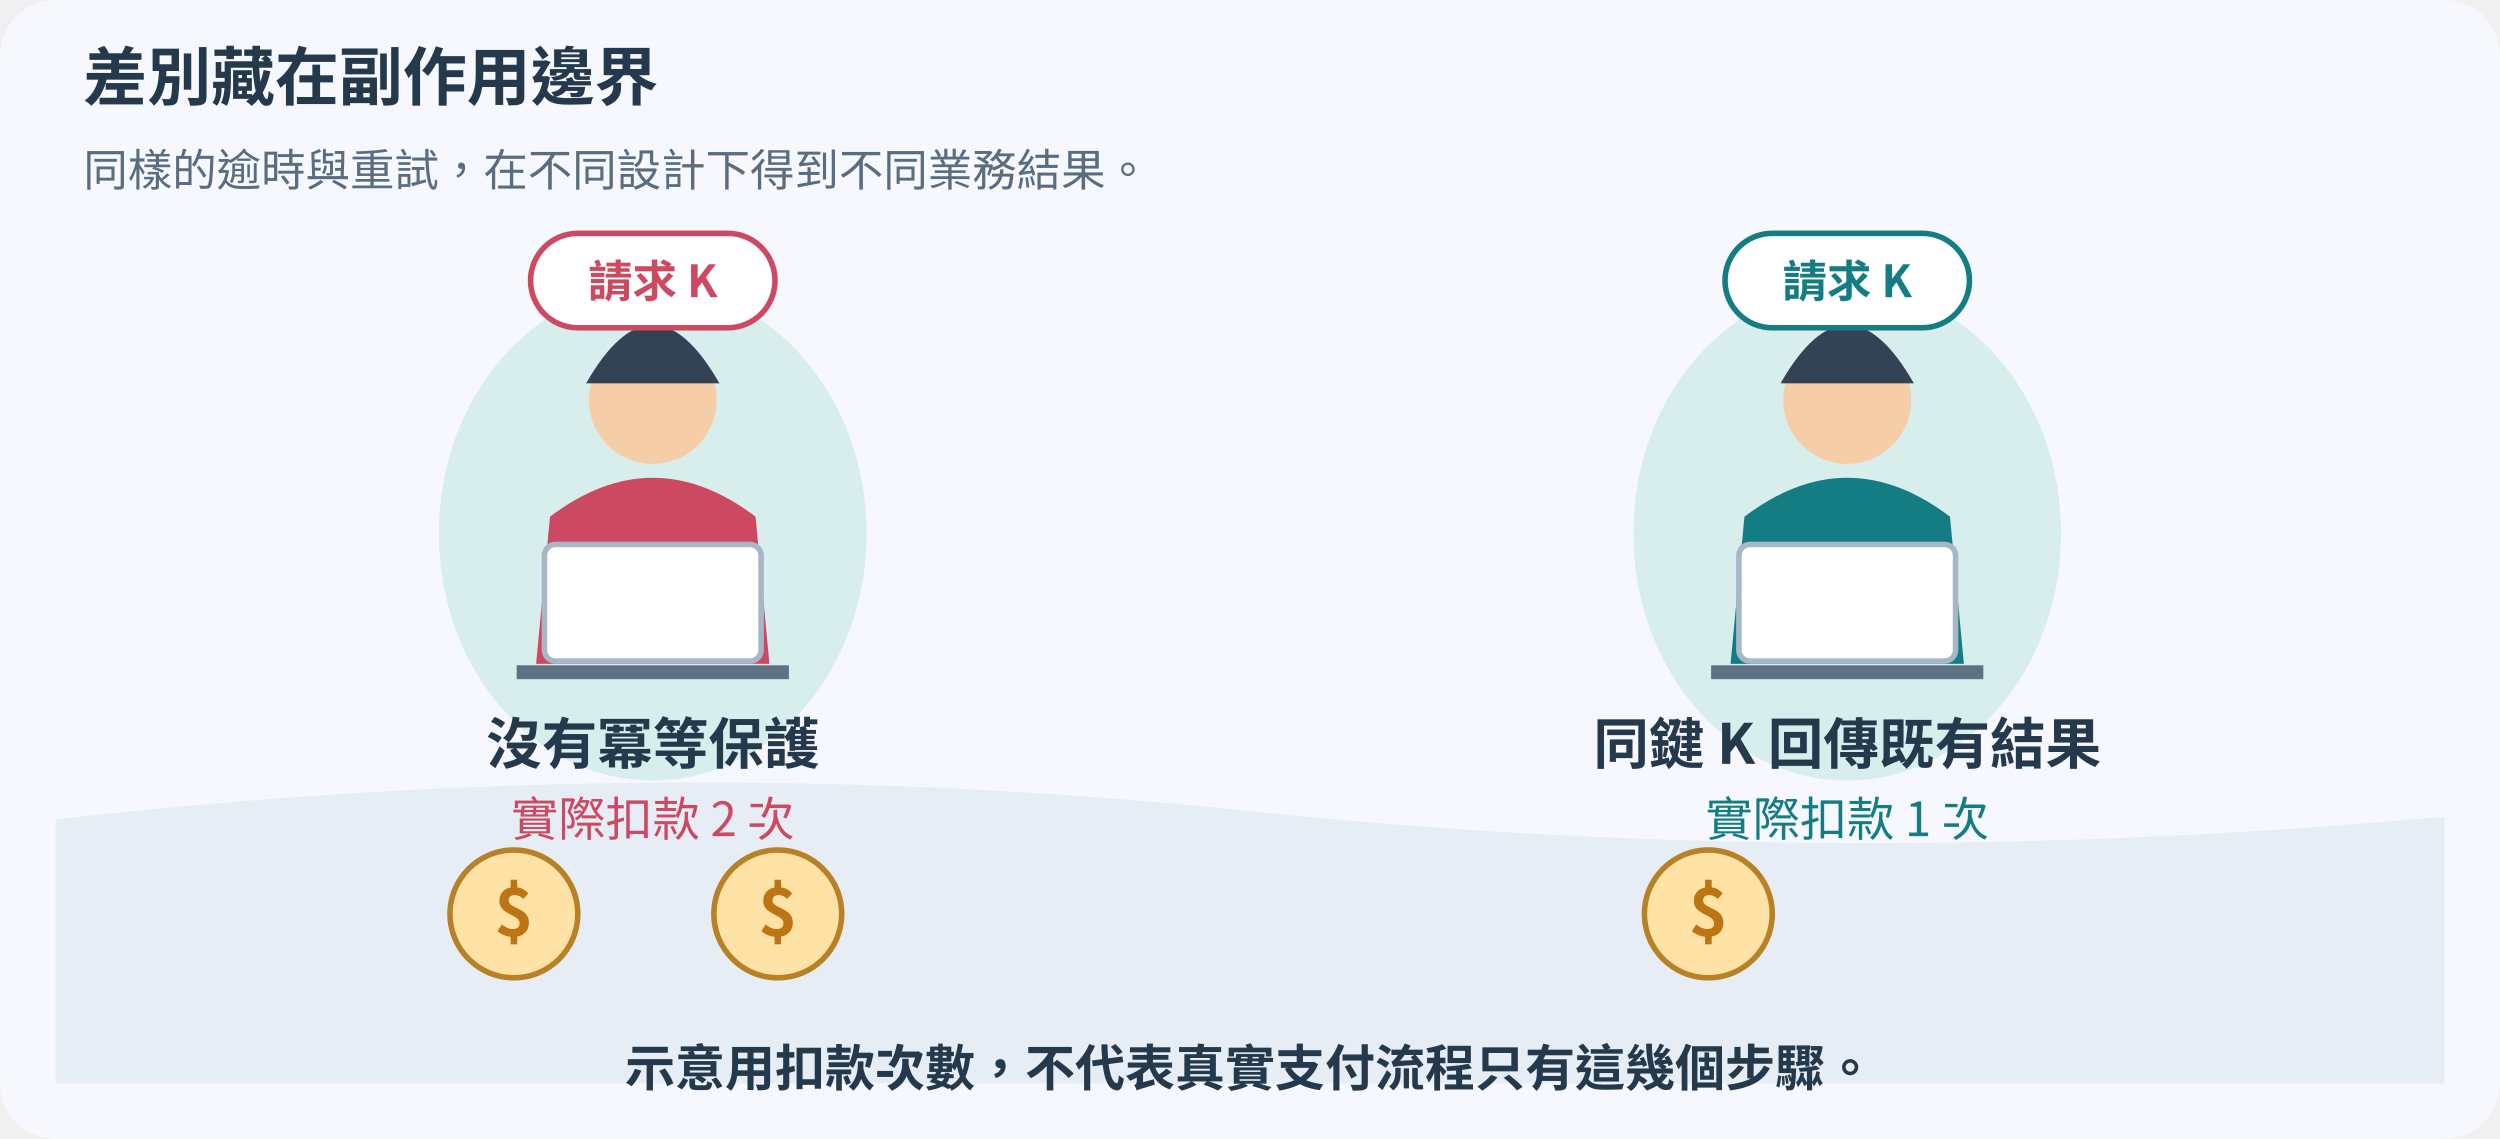
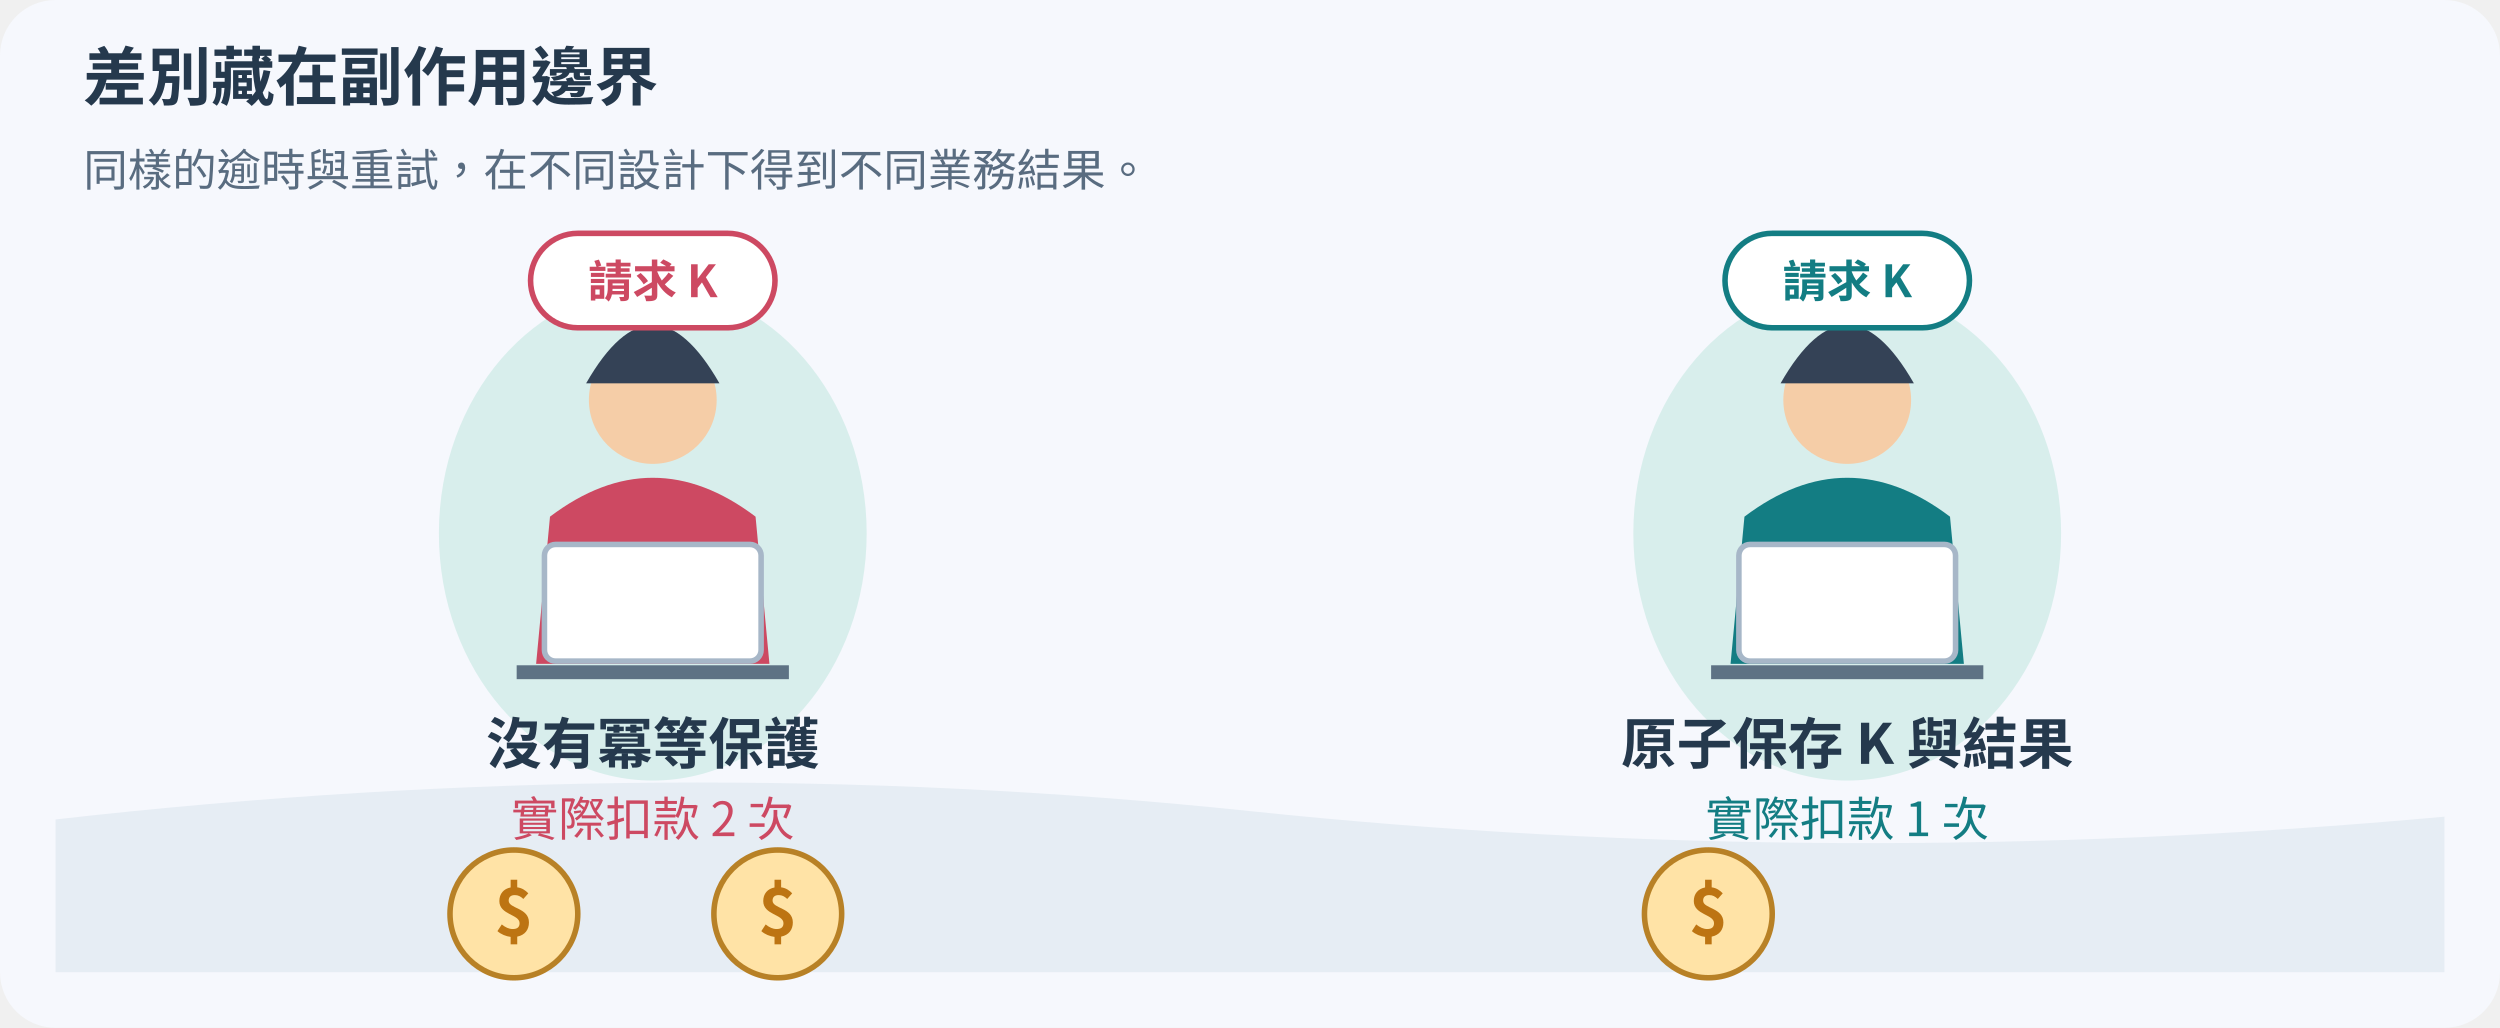
- <svg xmlns="http://www.w3.org/2000/svg" viewBox="0 0 900 410" role="img" aria-labelledby="scene-retry-3-title scene-retry-3-desc">
+ <svg xmlns="http://www.w3.org/2000/svg" viewBox="0 0 900 370" role="img" aria-labelledby="scene-retry-3-title scene-retry-3-desc">
  <defs>
    <marker id="scene-retry-3-arrow" viewBox="0 0 10 10" refX="8" refY="5" markerWidth="7" markerHeight="7" orient="auto-start-reverse">
      <path d="M0 0 L10 5 L0 10Z" fill="#137d83" />
    </marker>
  </defs>
  <rect width="900" height="100%" rx="20" fill="#f6f8fd" />
-   <path d="M20 295 Q240 270 450 292 T880 294 V390 H20Z" fill="#e6edf4" />
+   <path d="M20 295 Q240 270 450 292 T880 294 V350 H20Z" fill="#e6edf4" />
  <text x="30" y="36" text-anchor="start" font-family="Noto Sans CJK TC, Microsoft JhengHei, sans-serif" font-size="23" font-weight="700" fill="#25394d">差別藏在副作用邊界</text>
  <text x="30" y="67" text-anchor="start" font-family="Noto Sans CJK TC, Microsoft JhengHei, sans-serif" font-size="16" font-weight="400" fill="#596c80">同樣的逾時與重試，在不同設計下得到不同業務結果。</text>
  <ellipse class="scene-halo" cx="235" cy="192" rx="77" ry="89" fill="#d8eeec" />
  <circle cx="235" cy="144" r="23" fill="#f5cda7" />
  <path d="M211 138 Q235 96 259 138" fill="#344256" />
  <path d="M198 186 Q235 158 272 186 L277 239 H193Z" fill="#cd4962" />
  <rect x="196" y="196" width="78" height="42" rx="4" fill="#fff" stroke="#a7b7c8" stroke-width="2" />
  <path d="M186 242 H284" stroke="#5e7284" stroke-width="5" />
  <text x="235" y="275" text-anchor="middle" font-family="Noto Sans CJK TC, Microsoft JhengHei, sans-serif" font-size="20" font-weight="700" fill="#25394d">沒有冪等保護</text>
  <text x="235" y="301" text-anchor="middle" font-family="Noto Sans CJK TC, Microsoft JhengHei, sans-serif" font-size="17" font-weight="400" fill="#cd4962">實際扣款 2 次</text>
  <rect x="191.0" y="84" width="88" height="34" rx="17" fill="#fff" stroke="#cd4962" stroke-width="2" />
  <text x="235" y="107" text-anchor="middle" font-family="Noto Sans CJK TC, Microsoft JhengHei, sans-serif" font-size="16" font-weight="700" fill="#cd4962">請求 K</text>
  <circle cx="185" cy="329" r="23" fill="#ffe3a6" stroke="#b88126" stroke-width="2" />
  <text x="185" y="337" text-anchor="middle" font-family="Noto Sans CJK TC, Microsoft JhengHei, sans-serif" font-size="24" font-weight="700" fill="#bd7412">$</text>
  <circle cx="280" cy="329" r="23" fill="#ffe3a6" stroke="#b88126" stroke-width="2" />
  <text x="280" y="337" text-anchor="middle" font-family="Noto Sans CJK TC, Microsoft JhengHei, sans-serif" font-size="24" font-weight="700" fill="#bd7412">$</text>
  <ellipse class="scene-halo" cx="665" cy="192" rx="77" ry="89" fill="#d8eeec" />
  <circle cx="665" cy="144" r="23" fill="#f5cda7" />
  <path d="M641 138 Q665 96 689 138" fill="#344256" />
  <path d="M628 186 Q665 158 702 186 L707 239 H623Z" fill="#137d83" />
  <rect x="626" y="196" width="78" height="42" rx="4" fill="#fff" stroke="#a7b7c8" stroke-width="2" />
  <path d="M616 242 H714" stroke="#5e7284" stroke-width="5" />
-   <text x="665" y="275" text-anchor="middle" font-family="Noto Sans CJK TC, Microsoft JhengHei, sans-serif" font-size="20" font-weight="700" fill="#25394d">同鍵 K 回傳既有結果</text>
+   <text x="665" y="275" text-anchor="middle" font-family="Noto Sans CJK TC, Microsoft JhengHei, sans-serif" font-size="20" font-weight="700" fill="#25394d">原子保存 K 與結果</text>
  <text x="665" y="301" text-anchor="middle" font-family="Noto Sans CJK TC, Microsoft JhengHei, sans-serif" font-size="17" font-weight="400" fill="#137d83">實際扣款 1 次</text>
  <rect x="621.0" y="84" width="88" height="34" rx="17" fill="#fff" stroke="#137d83" stroke-width="2" />
  <text x="665" y="107" text-anchor="middle" font-family="Noto Sans CJK TC, Microsoft JhengHei, sans-serif" font-size="16" font-weight="700" fill="#137d83">請求 K</text>
  <circle cx="615" cy="329" r="23" fill="#ffe3a6" stroke="#b88126" stroke-width="2" />
  <text x="615" y="337" text-anchor="middle" font-family="Noto Sans CJK TC, Microsoft JhengHei, sans-serif" font-size="24" font-weight="700" fill="#bd7412">$</text>
-   <text x="450" y="391" text-anchor="middle" font-family="Noto Sans CJK TC, Microsoft JhengHei, sans-serif" font-size="18" font-weight="700" fill="#25394d">示意用扣款次數，不代表真實支付流程只有這幾個步驟。</text>
</svg>
